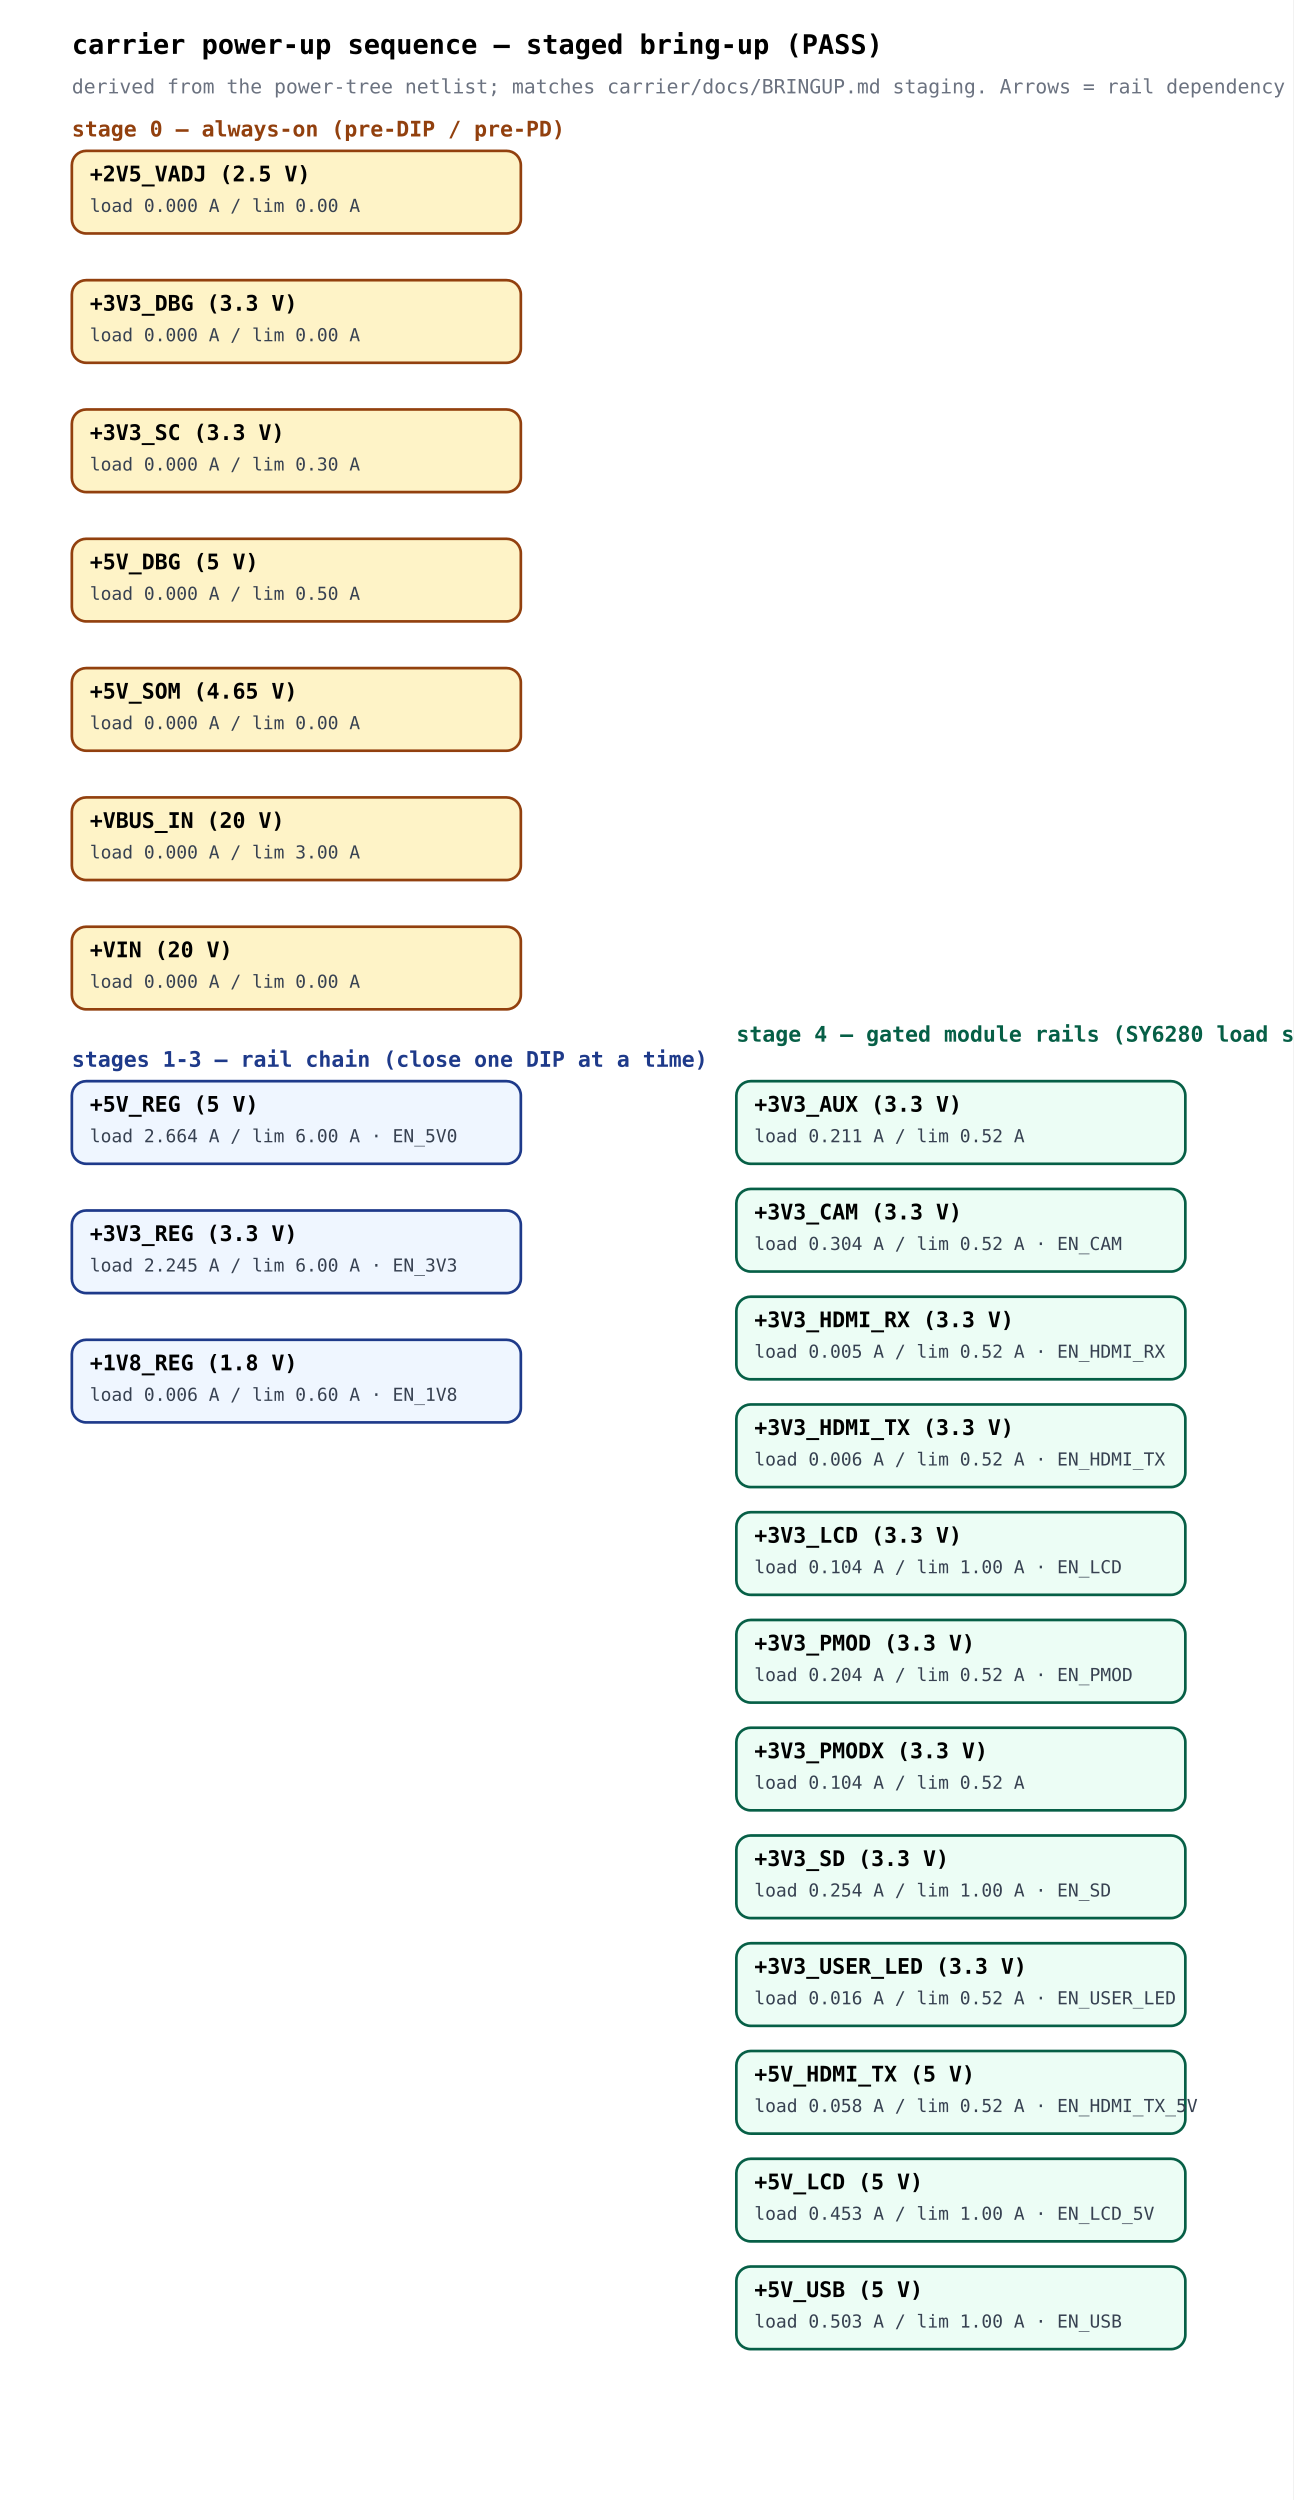
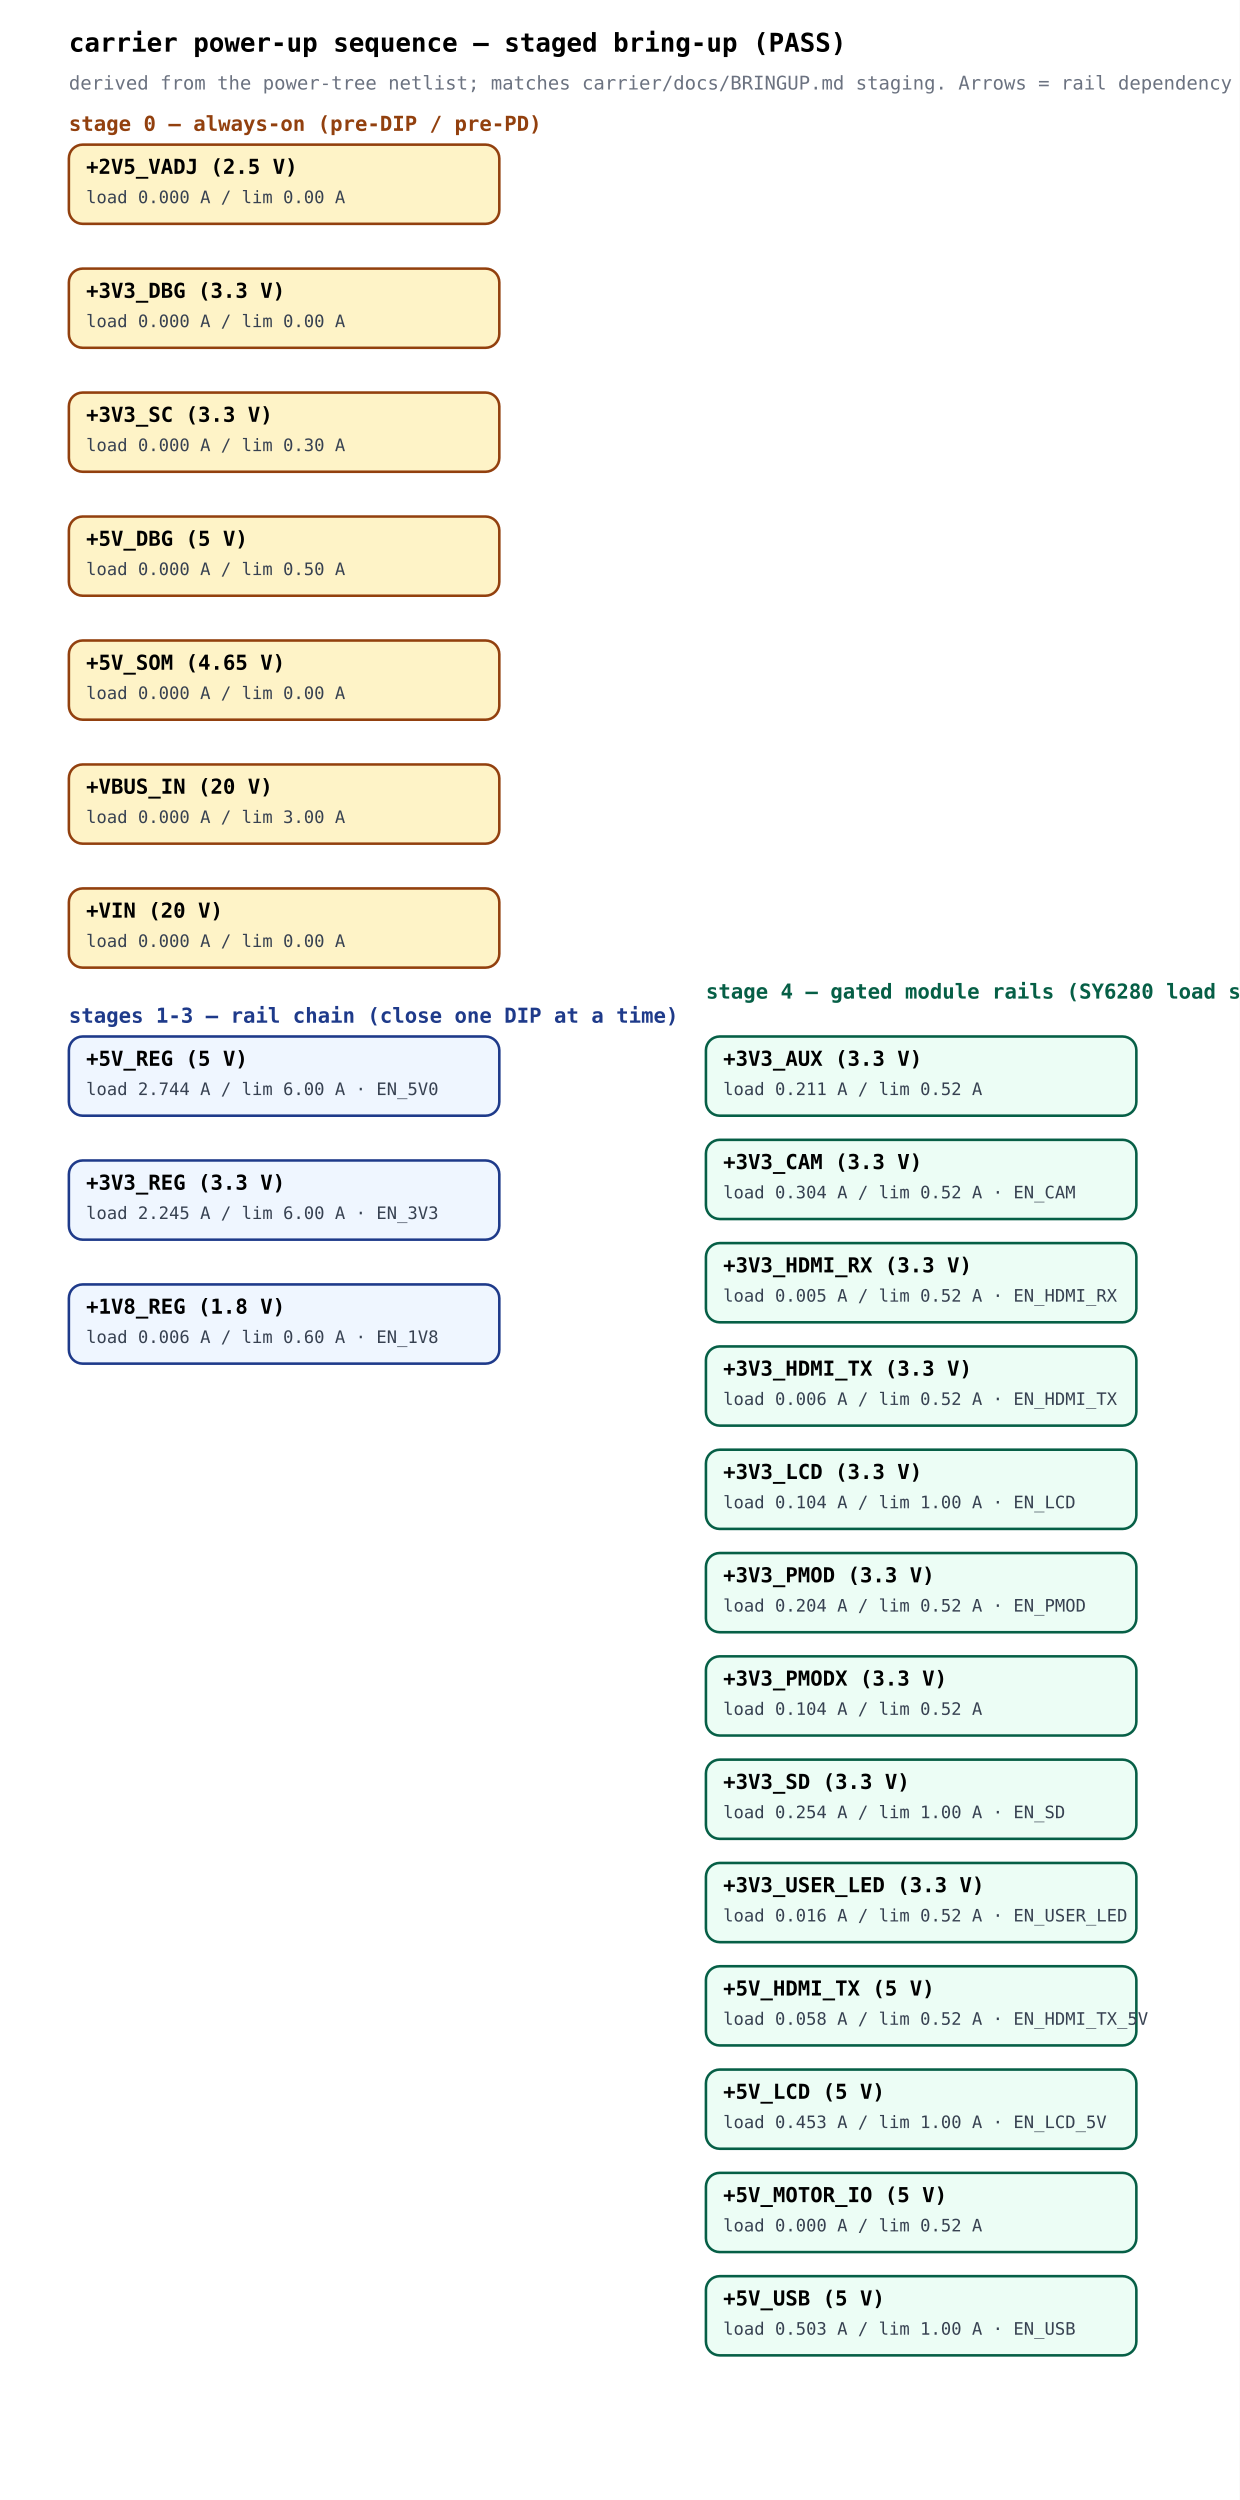
- <svg xmlns="http://www.w3.org/2000/svg" viewBox="0 0 720 1392" font-family="ui-monospace, SFMono-Regular, Menlo, monospace" font-size="11">
-   <rect width="720" height="1392" fill="white" />
+ <svg xmlns="http://www.w3.org/2000/svg" viewBox="0 0 720 1452" font-family="ui-monospace, SFMono-Regular, Menlo, monospace" font-size="11">
+   <rect width="720" height="1452" fill="white" />
  <text x="40" y="30" font-size="15" font-weight="bold">carrier power-up sequence — staged bring-up (PASS)</text>
  <text x="40" y="52" font-size="11" fill="#6b7280">derived from the power-tree netlist; matches carrier/docs/BRINGUP.md staging. Arrows = rail dependency (parent -&gt; child).</text>
  <text x="40" y="76" font-size="12" font-weight="bold" fill="#92400e">stage 0 — always-on (pre-DIP / pre-PD)</text>
  <text x="40" y="594" font-size="12" font-weight="bold" fill="#1e3a8a">stages 1-3 — rail chain (close one DIP at a time)</text>
  <text x="410" y="580" font-size="12" font-weight="bold" fill="#065f46">stage 4 — gated module rails (SY6280 load switches)</text>
  <rect x="40" y="84" width="250" height="46" rx="8" fill="#fef3c7" stroke="#92400e" stroke-width="1.5" />
  <text x="50" y="101" font-weight="bold" font-size="12">+2V5_VADJ  (2.5 V)</text>
  <text x="50" y="118" fill="#374151" font-size="10">load 0.000 A / lim 0.00 A</text>
  <rect x="40" y="156" width="250" height="46" rx="8" fill="#fef3c7" stroke="#92400e" stroke-width="1.5" />
  <text x="50" y="173" font-weight="bold" font-size="12">+3V3_DBG  (3.3 V)</text>
  <text x="50" y="190" fill="#374151" font-size="10">load 0.000 A / lim 0.00 A</text>
  <rect x="40" y="228" width="250" height="46" rx="8" fill="#fef3c7" stroke="#92400e" stroke-width="1.5" />
  <text x="50" y="245" font-weight="bold" font-size="12">+3V3_SC  (3.3 V)</text>
  <text x="50" y="262" fill="#374151" font-size="10">load 0.000 A / lim 0.30 A</text>
  <rect x="40" y="300" width="250" height="46" rx="8" fill="#fef3c7" stroke="#92400e" stroke-width="1.5" />
  <text x="50" y="317" font-weight="bold" font-size="12">+5V_DBG  (5 V)</text>
  <text x="50" y="334" fill="#374151" font-size="10">load 0.000 A / lim 0.50 A</text>
  <rect x="40" y="372" width="250" height="46" rx="8" fill="#fef3c7" stroke="#92400e" stroke-width="1.5" />
  <text x="50" y="389" font-weight="bold" font-size="12">+5V_SOM  (4.65 V)</text>
  <text x="50" y="406" fill="#374151" font-size="10">load 0.000 A / lim 0.00 A</text>
  <rect x="40" y="444" width="250" height="46" rx="8" fill="#fef3c7" stroke="#92400e" stroke-width="1.5" />
  <text x="50" y="461" font-weight="bold" font-size="12">+VBUS_IN  (20 V)</text>
  <text x="50" y="478" fill="#374151" font-size="10">load 0.000 A / lim 3.00 A</text>
  <rect x="40" y="516" width="250" height="46" rx="8" fill="#fef3c7" stroke="#92400e" stroke-width="1.5" />
  <text x="50" y="533" font-weight="bold" font-size="12">+VIN  (20 V)</text>
  <text x="50" y="550" fill="#374151" font-size="10">load 0.000 A / lim 0.00 A</text>
  <rect x="40" y="602" width="250" height="46" rx="8" fill="#eff6ff" stroke="#1e3a8a" stroke-width="1.5" />
  <text x="50" y="619" font-weight="bold" font-size="12">+5V_REG  (5 V)</text>
-   <text x="50" y="636" fill="#374151" font-size="10">load 2.664 A / lim 6.00 A  ·  EN_5V0</text>
+   <text x="50" y="636" fill="#374151" font-size="10">load 2.744 A / lim 6.00 A  ·  EN_5V0</text>
  <rect x="40" y="674" width="250" height="46" rx="8" fill="#eff6ff" stroke="#1e3a8a" stroke-width="1.5" />
  <text x="50" y="691" font-weight="bold" font-size="12">+3V3_REG  (3.3 V)</text>
  <text x="50" y="708" fill="#374151" font-size="10">load 2.245 A / lim 6.00 A  ·  EN_3V3</text>
  <rect x="40" y="746" width="250" height="46" rx="8" fill="#eff6ff" stroke="#1e3a8a" stroke-width="1.5" />
  <text x="50" y="763" font-weight="bold" font-size="12">+1V8_REG  (1.8 V)</text>
  <text x="50" y="780" fill="#374151" font-size="10">load 0.006 A / lim 0.60 A  ·  EN_1V8</text>
  <rect x="410" y="602" width="250" height="46" rx="8" fill="#ecfdf5" stroke="#065f46" stroke-width="1.5" />
  <text x="420" y="619" font-weight="bold" font-size="12">+3V3_AUX  (3.3 V)</text>
  <text x="420" y="636" fill="#374151" font-size="10">load 0.211 A / lim 0.52 A</text>
  <rect x="410" y="662" width="250" height="46" rx="8" fill="#ecfdf5" stroke="#065f46" stroke-width="1.5" />
  <text x="420" y="679" font-weight="bold" font-size="12">+3V3_CAM  (3.3 V)</text>
  <text x="420" y="696" fill="#374151" font-size="10">load 0.304 A / lim 0.52 A  ·  EN_CAM</text>
  <rect x="410" y="722" width="250" height="46" rx="8" fill="#ecfdf5" stroke="#065f46" stroke-width="1.5" />
  <text x="420" y="739" font-weight="bold" font-size="12">+3V3_HDMI_RX  (3.3 V)</text>
  <text x="420" y="756" fill="#374151" font-size="10">load 0.005 A / lim 0.52 A  ·  EN_HDMI_RX</text>
  <rect x="410" y="782" width="250" height="46" rx="8" fill="#ecfdf5" stroke="#065f46" stroke-width="1.5" />
  <text x="420" y="799" font-weight="bold" font-size="12">+3V3_HDMI_TX  (3.3 V)</text>
  <text x="420" y="816" fill="#374151" font-size="10">load 0.006 A / lim 0.52 A  ·  EN_HDMI_TX</text>
  <rect x="410" y="842" width="250" height="46" rx="8" fill="#ecfdf5" stroke="#065f46" stroke-width="1.5" />
  <text x="420" y="859" font-weight="bold" font-size="12">+3V3_LCD  (3.3 V)</text>
  <text x="420" y="876" fill="#374151" font-size="10">load 0.104 A / lim 1.00 A  ·  EN_LCD</text>
  <rect x="410" y="902" width="250" height="46" rx="8" fill="#ecfdf5" stroke="#065f46" stroke-width="1.5" />
  <text x="420" y="919" font-weight="bold" font-size="12">+3V3_PMOD  (3.3 V)</text>
  <text x="420" y="936" fill="#374151" font-size="10">load 0.204 A / lim 0.52 A  ·  EN_PMOD</text>
  <rect x="410" y="962" width="250" height="46" rx="8" fill="#ecfdf5" stroke="#065f46" stroke-width="1.5" />
  <text x="420" y="979" font-weight="bold" font-size="12">+3V3_PMODX  (3.3 V)</text>
  <text x="420" y="996" fill="#374151" font-size="10">load 0.104 A / lim 0.52 A</text>
  <rect x="410" y="1022" width="250" height="46" rx="8" fill="#ecfdf5" stroke="#065f46" stroke-width="1.5" />
  <text x="420" y="1039" font-weight="bold" font-size="12">+3V3_SD  (3.3 V)</text>
  <text x="420" y="1056" fill="#374151" font-size="10">load 0.254 A / lim 1.00 A  ·  EN_SD</text>
  <rect x="410" y="1082" width="250" height="46" rx="8" fill="#ecfdf5" stroke="#065f46" stroke-width="1.5" />
  <text x="420" y="1099" font-weight="bold" font-size="12">+3V3_USER_LED  (3.3 V)</text>
  <text x="420" y="1116" fill="#374151" font-size="10">load 0.016 A / lim 0.52 A  ·  EN_USER_LED</text>
  <rect x="410" y="1142" width="250" height="46" rx="8" fill="#ecfdf5" stroke="#065f46" stroke-width="1.5" />
  <text x="420" y="1159" font-weight="bold" font-size="12">+5V_HDMI_TX  (5 V)</text>
  <text x="420" y="1176" fill="#374151" font-size="10">load 0.058 A / lim 0.52 A  ·  EN_HDMI_TX_5V</text>
  <rect x="410" y="1202" width="250" height="46" rx="8" fill="#ecfdf5" stroke="#065f46" stroke-width="1.5" />
  <text x="420" y="1219" font-weight="bold" font-size="12">+5V_LCD  (5 V)</text>
  <text x="420" y="1236" fill="#374151" font-size="10">load 0.453 A / lim 1.00 A  ·  EN_LCD_5V</text>
  <rect x="410" y="1262" width="250" height="46" rx="8" fill="#ecfdf5" stroke="#065f46" stroke-width="1.5" />
-   <text x="420" y="1279" font-weight="bold" font-size="12">+5V_USB  (5 V)</text>
-   <text x="420" y="1296" fill="#374151" font-size="10">load 0.503 A / lim 1.00 A  ·  EN_USB</text>
+   <text x="420" y="1279" font-weight="bold" font-size="12">+5V_MOTOR_IO  (5 V)</text>
+   <text x="420" y="1296" fill="#374151" font-size="10">load 0.000 A / lim 0.52 A</text>
+   <rect x="410" y="1322" width="250" height="46" rx="8" fill="#ecfdf5" stroke="#065f46" stroke-width="1.5" />
+   <text x="420" y="1339" font-weight="bold" font-size="12">+5V_USB  (5 V)</text>
+   <text x="420" y="1356" fill="#374151" font-size="10">load 0.503 A / lim 1.00 A  ·  EN_USB</text>
</svg>
